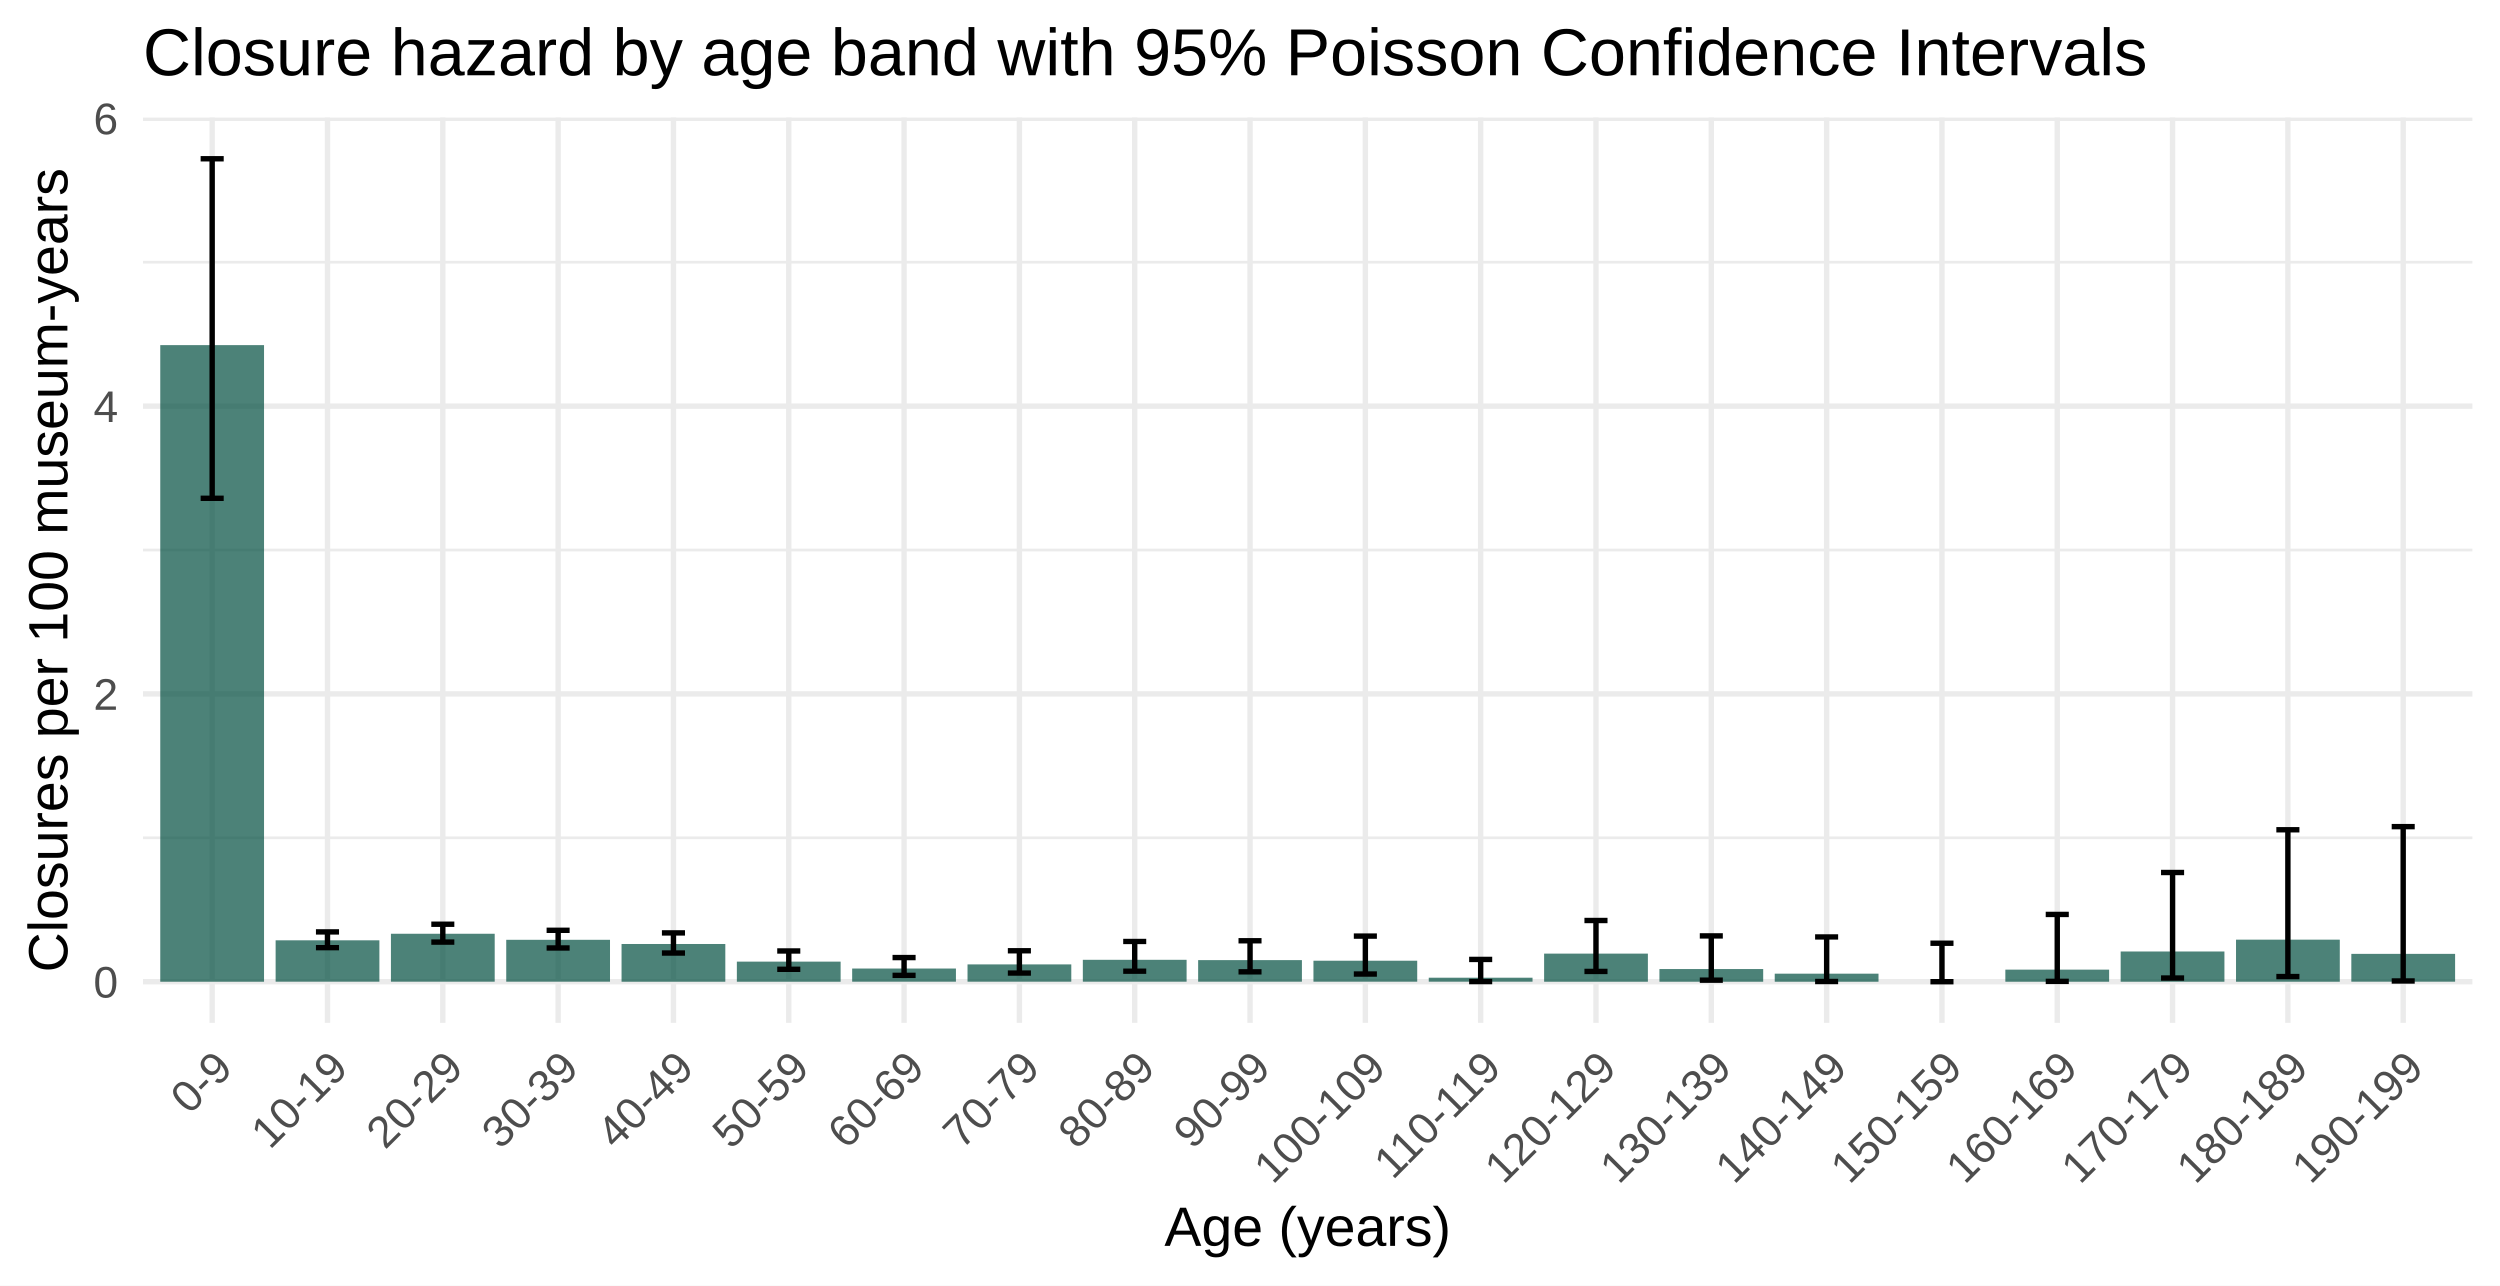
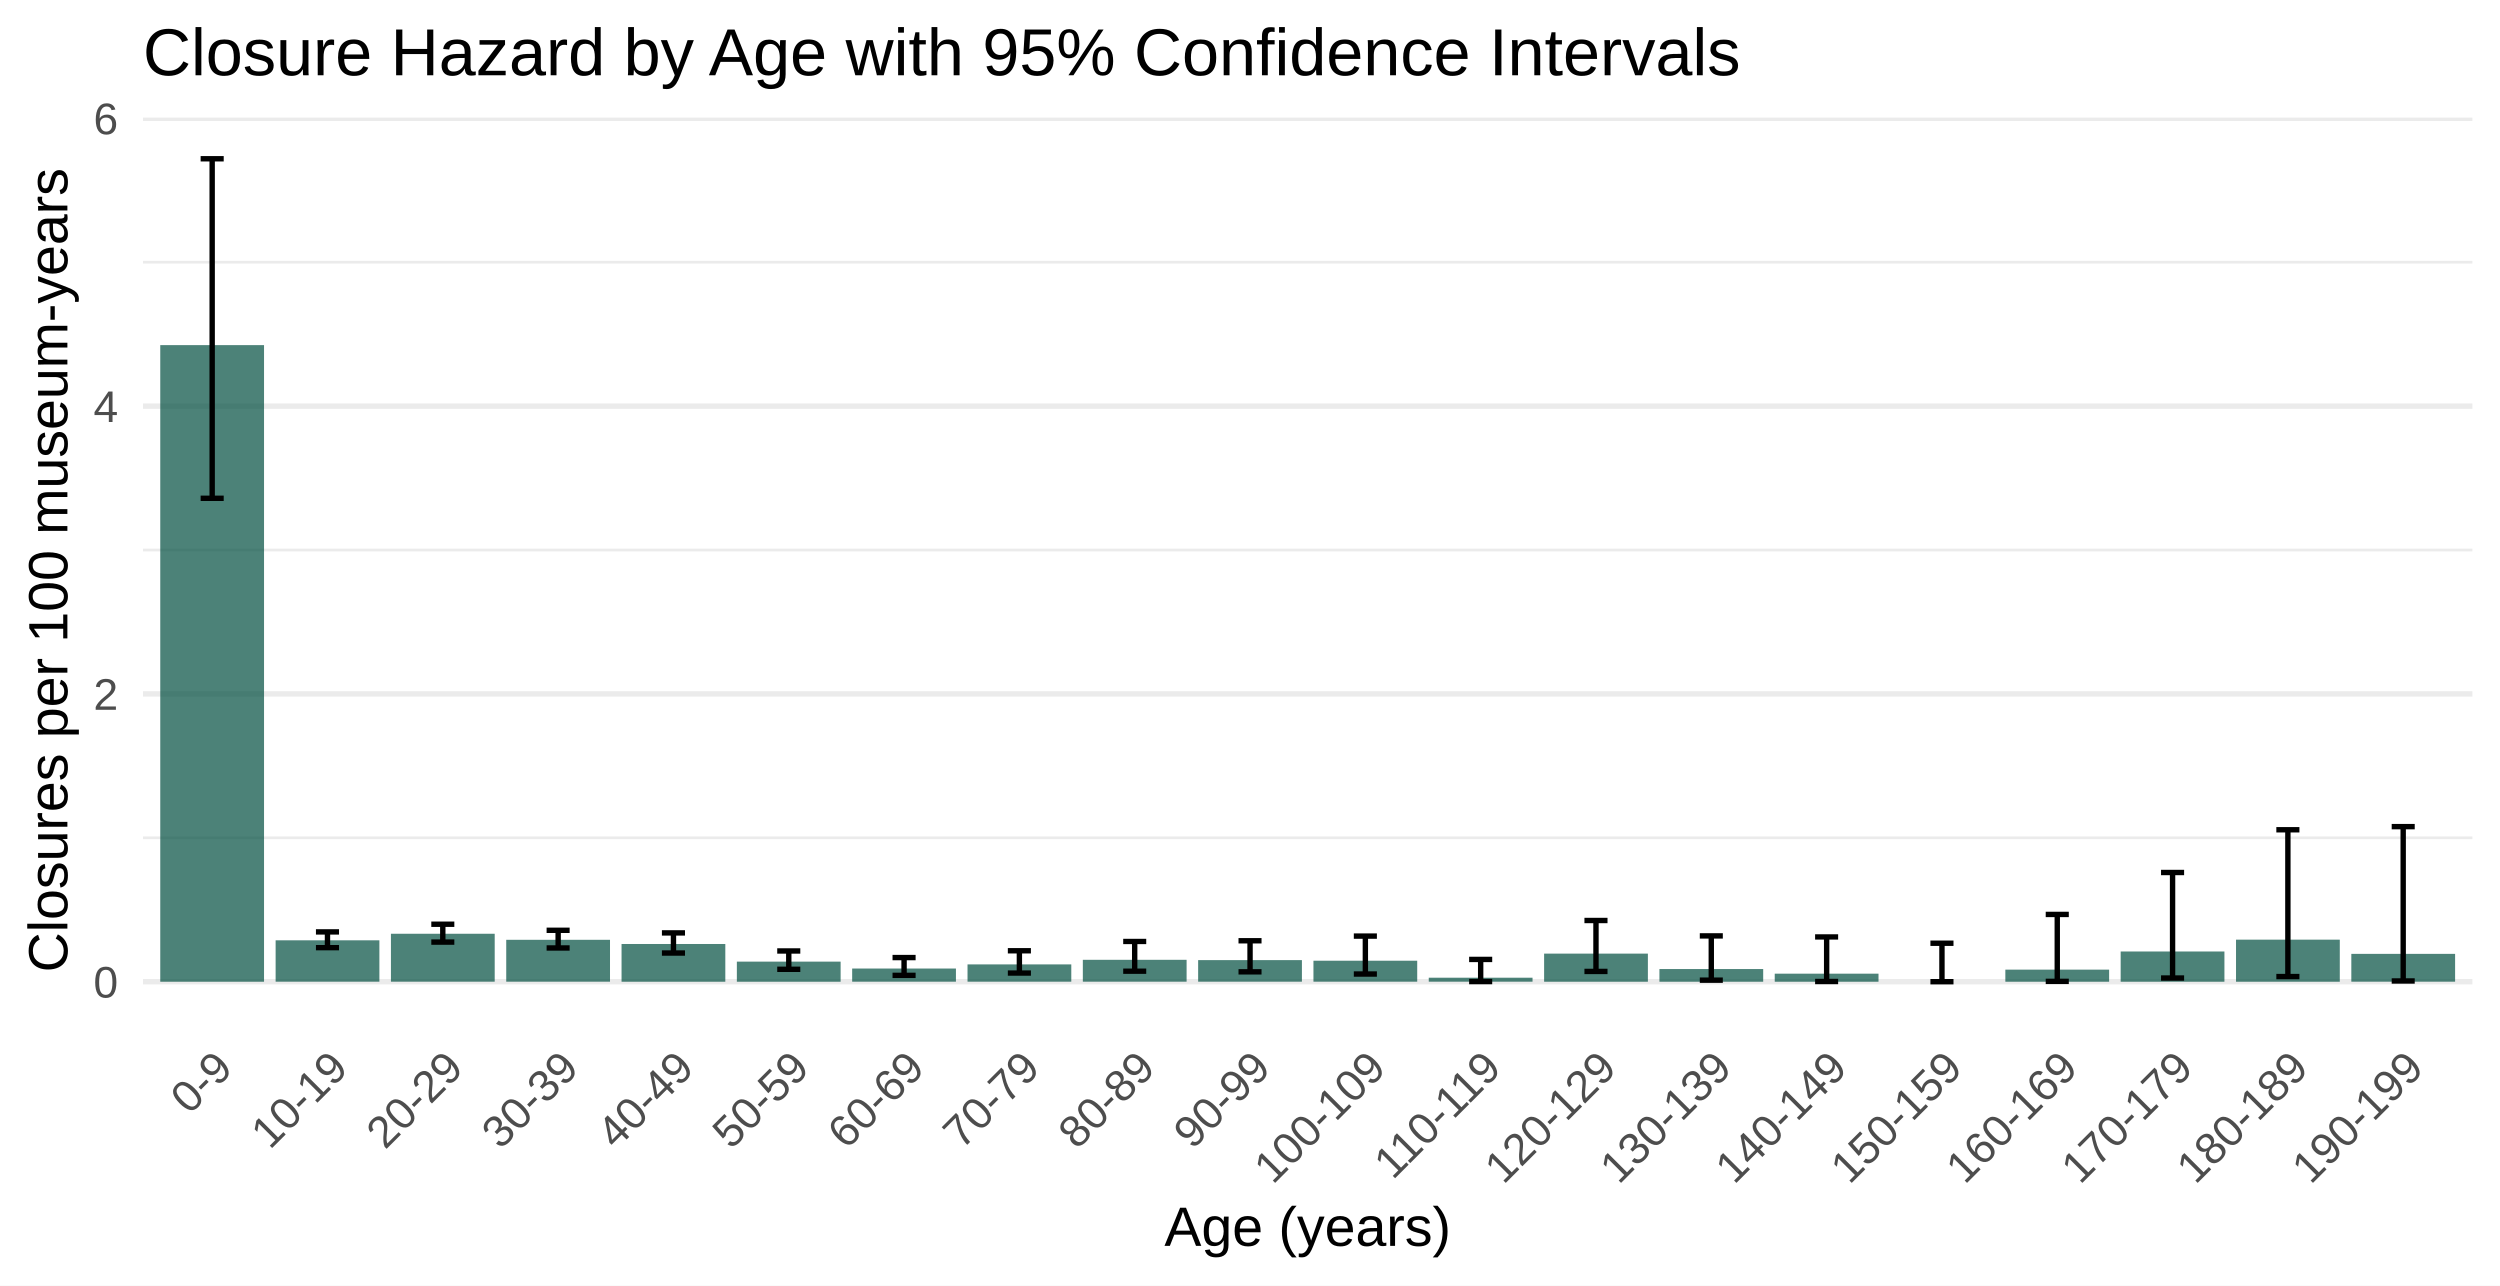
<svg xmlns="http://www.w3.org/2000/svg" class="svglite" width="496.06pt" height="255.12pt" viewBox="0 0 496.06 255.12">
  <defs>
    <style type="text/css">
    .svglite line, .svglite polyline, .svglite polygon, .svglite path, .svglite rect, .svglite circle {
      fill: none;
      stroke: #000000;
      stroke-linecap: round;
      stroke-linejoin: round;
      stroke-miterlimit: 10.00;
    }
    .svglite text {
      white-space: pre;
    }
  </style>
  </defs>
  <rect width="100%" height="100%" style="stroke: none; fill: #FFFFFF;" />
  <defs>
    <clipPath id="cpMC4wMHw0OTYuMDZ8MC4wMHwyNTUuMTI=">
      <rect x="0.00" y="0.00" width="496.06" height="255.12" />
    </clipPath>
  </defs>
  <g clip-path="url(#cpMC4wMHw0OTYuMDZ8MC4wMHwyNTUuMTI=)">
</g>
  <defs>
    <clipPath id="cpMjguMzd8NDkwLjU4fDIzLjM0fDIwMi45Ng==">
      <rect x="28.37" y="23.34" width="462.21" height="179.62" />
    </clipPath>
  </defs>
  <g clip-path="url(#cpMjguMzd8NDkwLjU4fDIzLjM0fDIwMi45Ng==)">
    <polyline points="28.37,166.24 490.58,166.24 " style="stroke-width: 0.53; stroke: #EBEBEB; stroke-linecap: butt;" />
    <polyline points="28.37,109.14 490.58,109.14 " style="stroke-width: 0.53; stroke: #EBEBEB; stroke-linecap: butt;" />
    <polyline points="28.37,52.03 490.58,52.03 " style="stroke-width: 0.53; stroke: #EBEBEB; stroke-linecap: butt;" />
    <polyline points="28.37,194.79 490.58,194.79 " style="stroke-width: 1.07; stroke: #EBEBEB; stroke-linecap: butt;" />
    <polyline points="28.37,137.69 490.58,137.69 " style="stroke-width: 1.07; stroke: #EBEBEB; stroke-linecap: butt;" />
    <polyline points="28.37,80.59 490.58,80.59 " style="stroke-width: 1.07; stroke: #EBEBEB; stroke-linecap: butt;" />
    <polyline points="28.37,23.48 490.58,23.48 " style="stroke-width: 1.07; stroke: #EBEBEB; stroke-linecap: butt;" />
-     <polyline points="42.10,202.96 42.10,23.34 " style="stroke-width: 1.07; stroke: #EBEBEB; stroke-linecap: butt;" />
-     <polyline points="64.98,202.96 64.98,23.34 " style="stroke-width: 1.07; stroke: #EBEBEB; stroke-linecap: butt;" />
-     <polyline points="87.86,202.96 87.86,23.34 " style="stroke-width: 1.07; stroke: #EBEBEB; stroke-linecap: butt;" />
-     <polyline points="110.75,202.96 110.75,23.34 " style="stroke-width: 1.07; stroke: #EBEBEB; stroke-linecap: butt;" />
-     <polyline points="133.63,202.96 133.63,23.34 " style="stroke-width: 1.07; stroke: #EBEBEB; stroke-linecap: butt;" />
-     <polyline points="156.51,202.96 156.51,23.34 " style="stroke-width: 1.07; stroke: #EBEBEB; stroke-linecap: butt;" />
-     <polyline points="179.39,202.96 179.39,23.34 " style="stroke-width: 1.07; stroke: #EBEBEB; stroke-linecap: butt;" />
-     <polyline points="202.27,202.96 202.27,23.34 " style="stroke-width: 1.07; stroke: #EBEBEB; stroke-linecap: butt;" />
-     <polyline points="225.15,202.96 225.15,23.34 " style="stroke-width: 1.07; stroke: #EBEBEB; stroke-linecap: butt;" />
-     <polyline points="248.04,202.96 248.04,23.34 " style="stroke-width: 1.07; stroke: #EBEBEB; stroke-linecap: butt;" />
-     <polyline points="270.92,202.96 270.92,23.34 " style="stroke-width: 1.07; stroke: #EBEBEB; stroke-linecap: butt;" />
-     <polyline points="293.80,202.96 293.80,23.34 " style="stroke-width: 1.07; stroke: #EBEBEB; stroke-linecap: butt;" />
-     <polyline points="316.68,202.96 316.68,23.34 " style="stroke-width: 1.07; stroke: #EBEBEB; stroke-linecap: butt;" />
-     <polyline points="339.56,202.96 339.56,23.34 " style="stroke-width: 1.07; stroke: #EBEBEB; stroke-linecap: butt;" />
-     <polyline points="362.45,202.96 362.45,23.34 " style="stroke-width: 1.07; stroke: #EBEBEB; stroke-linecap: butt;" />
-     <polyline points="385.33,202.96 385.33,23.34 " style="stroke-width: 1.07; stroke: #EBEBEB; stroke-linecap: butt;" />
-     <polyline points="408.21,202.96 408.21,23.34 " style="stroke-width: 1.07; stroke: #EBEBEB; stroke-linecap: butt;" />
-     <polyline points="431.09,202.96 431.09,23.34 " style="stroke-width: 1.07; stroke: #EBEBEB; stroke-linecap: butt;" />
-     <polyline points="453.97,202.96 453.97,23.34 " style="stroke-width: 1.07; stroke: #EBEBEB; stroke-linecap: butt;" />
-     <polyline points="476.85,202.96 476.85,23.34 " style="stroke-width: 1.07; stroke: #EBEBEB; stroke-linecap: butt;" />
    <rect x="31.80" y="68.48" width="20.59" height="126.32" style="stroke-width: 1.07; stroke: none; stroke-linecap: butt; stroke-linejoin: miter; fill: #004D40; fill-opacity: 0.70;" />
    <rect x="54.69" y="186.58" width="20.59" height="8.21" style="stroke-width: 1.07; stroke: none; stroke-linecap: butt; stroke-linejoin: miter; fill: #004D40; fill-opacity: 0.70;" />
    <rect x="77.57" y="185.28" width="20.59" height="9.51" style="stroke-width: 1.07; stroke: none; stroke-linecap: butt; stroke-linejoin: miter; fill: #004D40; fill-opacity: 0.70;" />
    <rect x="100.45" y="186.48" width="20.59" height="8.31" style="stroke-width: 1.07; stroke: none; stroke-linecap: butt; stroke-linejoin: miter; fill: #004D40; fill-opacity: 0.70;" />
    <rect x="123.33" y="187.31" width="20.59" height="7.49" style="stroke-width: 1.07; stroke: none; stroke-linecap: butt; stroke-linejoin: miter; fill: #004D40; fill-opacity: 0.70;" />
    <rect x="146.21" y="190.81" width="20.59" height="3.99" style="stroke-width: 1.07; stroke: none; stroke-linecap: butt; stroke-linejoin: miter; fill: #004D40; fill-opacity: 0.70;" />
    <rect x="169.09" y="192.18" width="20.59" height="2.61" style="stroke-width: 1.07; stroke: none; stroke-linecap: butt; stroke-linejoin: miter; fill: #004D40; fill-opacity: 0.70;" />
    <rect x="191.98" y="191.36" width="20.59" height="3.43" style="stroke-width: 1.07; stroke: none; stroke-linecap: butt; stroke-linejoin: miter; fill: #004D40; fill-opacity: 0.70;" />
    <rect x="214.86" y="190.45" width="20.59" height="4.34" style="stroke-width: 1.07; stroke: none; stroke-linecap: butt; stroke-linejoin: miter; fill: #004D40; fill-opacity: 0.70;" />
    <rect x="237.74" y="190.51" width="20.59" height="4.28" style="stroke-width: 1.07; stroke: none; stroke-linecap: butt; stroke-linejoin: miter; fill: #004D40; fill-opacity: 0.70;" />
    <rect x="260.62" y="190.63" width="20.59" height="4.16" style="stroke-width: 1.07; stroke: none; stroke-linecap: butt; stroke-linejoin: miter; fill: #004D40; fill-opacity: 0.70;" />
    <rect x="283.50" y="194.00" width="20.59" height="0.79" style="stroke-width: 1.07; stroke: none; stroke-linecap: butt; stroke-linejoin: miter; fill: #004D40; fill-opacity: 0.70;" />
    <rect x="306.39" y="189.22" width="20.59" height="5.58" style="stroke-width: 1.07; stroke: none; stroke-linecap: butt; stroke-linejoin: miter; fill: #004D40; fill-opacity: 0.70;" />
    <rect x="329.27" y="192.28" width="20.59" height="2.52" style="stroke-width: 1.07; stroke: none; stroke-linecap: butt; stroke-linejoin: miter; fill: #004D40; fill-opacity: 0.70;" />
    <rect x="352.15" y="193.20" width="20.59" height="1.60" style="stroke-width: 1.07; stroke: none; stroke-linecap: butt; stroke-linejoin: miter; fill: #004D40; fill-opacity: 0.70;" />
    <rect x="375.03" y="194.79" width="20.59" height="0.00" style="stroke-width: 1.07; stroke: none; stroke-linecap: butt; stroke-linejoin: miter; fill: #004D40; fill-opacity: 0.70;" />
    <rect x="397.91" y="192.40" width="20.59" height="2.40" style="stroke-width: 1.07; stroke: none; stroke-linecap: butt; stroke-linejoin: miter; fill: #004D40; fill-opacity: 0.70;" />
    <rect x="420.79" y="188.80" width="20.59" height="6.00" style="stroke-width: 1.07; stroke: none; stroke-linecap: butt; stroke-linejoin: miter; fill: #004D40; fill-opacity: 0.70;" />
    <rect x="443.68" y="186.45" width="20.59" height="8.35" style="stroke-width: 1.07; stroke: none; stroke-linecap: butt; stroke-linejoin: miter; fill: #004D40; fill-opacity: 0.70;" />
    <rect x="466.56" y="189.27" width="20.59" height="5.52" style="stroke-width: 1.07; stroke: none; stroke-linecap: butt; stroke-linejoin: miter; fill: #004D40; fill-opacity: 0.70;" />
    <polyline points="39.81,31.50 44.39,31.50 " style="stroke-width: 1.07; stroke-linecap: butt;" />
    <polyline points="42.10,31.50 42.10,98.88 " style="stroke-width: 1.07; stroke-linecap: butt;" />
    <polyline points="39.81,98.88 44.39,98.88 " style="stroke-width: 1.07; stroke-linecap: butt;" />
    <polyline points="62.69,184.91 67.27,184.91 " style="stroke-width: 1.07; stroke-linecap: butt;" />
    <polyline points="64.98,184.91 64.98,188.04 " style="stroke-width: 1.07; stroke-linecap: butt;" />
    <polyline points="62.69,188.04 67.27,188.04 " style="stroke-width: 1.07; stroke-linecap: butt;" />
    <polyline points="85.58,183.39 90.15,183.39 " style="stroke-width: 1.07; stroke-linecap: butt;" />
    <polyline points="87.86,183.39 87.86,186.94 " style="stroke-width: 1.07; stroke-linecap: butt;" />
    <polyline points="85.58,186.94 90.15,186.94 " style="stroke-width: 1.07; stroke-linecap: butt;" />
    <polyline points="108.46,184.59 113.03,184.59 " style="stroke-width: 1.07; stroke-linecap: butt;" />
    <polyline points="110.75,184.59 110.75,188.10 " style="stroke-width: 1.07; stroke-linecap: butt;" />
    <polyline points="108.46,188.10 113.03,188.10 " style="stroke-width: 1.07; stroke-linecap: butt;" />
    <polyline points="131.34,185.11 135.92,185.11 " style="stroke-width: 1.07; stroke-linecap: butt;" />
    <polyline points="133.63,185.11 133.63,189.11 " style="stroke-width: 1.07; stroke-linecap: butt;" />
    <polyline points="131.34,189.11 135.92,189.11 " style="stroke-width: 1.07; stroke-linecap: butt;" />
    <polyline points="154.22,188.70 158.80,188.70 " style="stroke-width: 1.07; stroke-linecap: butt;" />
    <polyline points="156.51,188.70 156.51,192.33 " style="stroke-width: 1.07; stroke-linecap: butt;" />
    <polyline points="154.22,192.33 158.80,192.33 " style="stroke-width: 1.07; stroke-linecap: butt;" />
    <polyline points="177.10,190.00 181.68,190.00 " style="stroke-width: 1.07; stroke-linecap: butt;" />
    <polyline points="179.39,190.00 179.39,193.54 " style="stroke-width: 1.07; stroke-linecap: butt;" />
    <polyline points="177.10,193.54 181.68,193.54 " style="stroke-width: 1.07; stroke-linecap: butt;" />
    <polyline points="199.98,188.66 204.56,188.66 " style="stroke-width: 1.07; stroke-linecap: butt;" />
    <polyline points="202.27,188.66 202.27,193.08 " style="stroke-width: 1.07; stroke-linecap: butt;" />
    <polyline points="199.98,193.08 204.56,193.08 " style="stroke-width: 1.07; stroke-linecap: butt;" />
    <polyline points="222.87,186.81 227.44,186.81 " style="stroke-width: 1.07; stroke-linecap: butt;" />
    <polyline points="225.15,186.81 225.15,192.71 " style="stroke-width: 1.07; stroke-linecap: butt;" />
    <polyline points="222.87,192.71 227.44,192.71 " style="stroke-width: 1.07; stroke-linecap: butt;" />
    <polyline points="245.75,186.67 250.32,186.67 " style="stroke-width: 1.07; stroke-linecap: butt;" />
    <polyline points="248.04,186.67 248.04,192.84 " style="stroke-width: 1.07; stroke-linecap: butt;" />
    <polyline points="245.75,192.84 250.32,192.84 " style="stroke-width: 1.07; stroke-linecap: butt;" />
    <polyline points="268.63,185.74 273.21,185.74 " style="stroke-width: 1.07; stroke-linecap: butt;" />
    <polyline points="270.92,185.74 270.92,193.27 " style="stroke-width: 1.07; stroke-linecap: butt;" />
    <polyline points="268.63,193.27 273.21,193.27 " style="stroke-width: 1.07; stroke-linecap: butt;" />
    <polyline points="291.51,190.38 296.09,190.38 " style="stroke-width: 1.07; stroke-linecap: butt;" />
    <polyline points="293.80,190.38 293.80,194.77 " style="stroke-width: 1.07; stroke-linecap: butt;" />
    <polyline points="291.51,194.77 296.09,194.77 " style="stroke-width: 1.07; stroke-linecap: butt;" />
    <polyline points="314.39,182.65 318.97,182.65 " style="stroke-width: 1.07; stroke-linecap: butt;" />
    <polyline points="316.68,182.65 316.68,192.75 " style="stroke-width: 1.07; stroke-linecap: butt;" />
    <polyline points="314.39,192.75 318.97,192.75 " style="stroke-width: 1.07; stroke-linecap: butt;" />
    <polyline points="337.28,185.70 341.85,185.70 " style="stroke-width: 1.07; stroke-linecap: butt;" />
    <polyline points="339.56,185.70 339.56,194.49 " style="stroke-width: 1.07; stroke-linecap: butt;" />
    <polyline points="337.28,194.49 341.85,194.49 " style="stroke-width: 1.07; stroke-linecap: butt;" />
    <polyline points="360.16,185.91 364.73,185.91 " style="stroke-width: 1.07; stroke-linecap: butt;" />
    <polyline points="362.45,185.91 362.45,194.75 " style="stroke-width: 1.07; stroke-linecap: butt;" />
    <polyline points="360.16,194.75 364.73,194.75 " style="stroke-width: 1.07; stroke-linecap: butt;" />
    <polyline points="383.04,187.16 387.62,187.16 " style="stroke-width: 1.07; stroke-linecap: butt;" />
    <polyline points="385.33,187.16 385.33,194.79 " style="stroke-width: 1.07; stroke-linecap: butt;" />
    <polyline points="383.04,194.79 387.62,194.79 " style="stroke-width: 1.07; stroke-linecap: butt;" />
    <polyline points="405.92,181.45 410.50,181.45 " style="stroke-width: 1.07; stroke-linecap: butt;" />
    <polyline points="408.21,181.45 408.21,194.73 " style="stroke-width: 1.07; stroke-linecap: butt;" />
    <polyline points="405.92,194.73 410.50,194.73 " style="stroke-width: 1.07; stroke-linecap: butt;" />
    <polyline points="428.80,173.13 433.38,173.13 " style="stroke-width: 1.07; stroke-linecap: butt;" />
    <polyline points="431.09,173.13 431.09,194.07 " style="stroke-width: 1.07; stroke-linecap: butt;" />
    <polyline points="428.80,194.07 433.38,194.07 " style="stroke-width: 1.07; stroke-linecap: butt;" />
    <polyline points="451.68,164.64 456.26,164.64 " style="stroke-width: 1.07; stroke-linecap: butt;" />
    <polyline points="453.97,164.64 453.97,193.78 " style="stroke-width: 1.07; stroke-linecap: butt;" />
    <polyline points="451.68,193.78 456.26,193.78 " style="stroke-width: 1.07; stroke-linecap: butt;" />
    <polyline points="474.57,164.02 479.14,164.02 " style="stroke-width: 1.07; stroke-linecap: butt;" />
    <polyline points="476.85,164.02 476.85,194.65 " style="stroke-width: 1.07; stroke-linecap: butt;" />
    <polyline points="474.57,194.65 479.14,194.65 " style="stroke-width: 1.07; stroke-linecap: butt;" />
  </g>
  <g clip-path="url(#cpMC4wMHw0OTYuMDZ8MC4wMHwyNTUuMTI=)">
    <text x="23.44" y="197.95" text-anchor="end" style="font-size: 8.80px;fill: #4D4D4D; font-family: &quot;Arial&quot;;" textLength="4.90px" lengthAdjust="spacingAndGlyphs">0</text>
    <text x="23.44" y="140.84" text-anchor="end" style="font-size: 8.80px;fill: #4D4D4D; font-family: &quot;Arial&quot;;" textLength="4.90px" lengthAdjust="spacingAndGlyphs">2</text>
    <text x="23.44" y="83.74" text-anchor="end" style="font-size: 8.80px;fill: #4D4D4D; font-family: &quot;Arial&quot;;" textLength="4.90px" lengthAdjust="spacingAndGlyphs">4</text>
    <text x="23.44" y="26.64" text-anchor="end" style="font-size: 8.80px;fill: #4D4D4D; font-family: &quot;Arial&quot;;" textLength="4.90px" lengthAdjust="spacingAndGlyphs">6</text>
    <text transform="translate(46.56,212.35) rotate(-45)" text-anchor="end" style="font-size: 8.80px;fill: #4D4D4D; font-family: &quot;Arial&quot;;" textLength="12.72px" lengthAdjust="spacingAndGlyphs">0-9</text>
    <text transform="translate(69.44,212.35) rotate(-45)" text-anchor="end" style="font-size: 8.80px;fill: #4D4D4D; font-family: &quot;Arial&quot;;" textLength="22.51px" lengthAdjust="spacingAndGlyphs">10-19</text>
    <text transform="translate(92.32,212.35) rotate(-45)" text-anchor="end" style="font-size: 8.80px;fill: #4D4D4D; font-family: &quot;Arial&quot;;" textLength="22.51px" lengthAdjust="spacingAndGlyphs">20-29</text>
    <text transform="translate(115.21,212.35) rotate(-45)" text-anchor="end" style="font-size: 8.80px;fill: #4D4D4D; font-family: &quot;Arial&quot;;" textLength="22.51px" lengthAdjust="spacingAndGlyphs">30-39</text>
    <text transform="translate(138.09,212.35) rotate(-45)" text-anchor="end" style="font-size: 8.80px;fill: #4D4D4D; font-family: &quot;Arial&quot;;" textLength="22.51px" lengthAdjust="spacingAndGlyphs">40-49</text>
    <text transform="translate(160.97,212.35) rotate(-45)" text-anchor="end" style="font-size: 8.80px;fill: #4D4D4D; font-family: &quot;Arial&quot;;" textLength="22.51px" lengthAdjust="spacingAndGlyphs">50-59</text>
    <text transform="translate(183.85,212.35) rotate(-45)" text-anchor="end" style="font-size: 8.80px;fill: #4D4D4D; font-family: &quot;Arial&quot;;" textLength="22.51px" lengthAdjust="spacingAndGlyphs">60-69</text>
    <text transform="translate(206.73,212.35) rotate(-45)" text-anchor="end" style="font-size: 8.80px;fill: #4D4D4D; font-family: &quot;Arial&quot;;" textLength="22.51px" lengthAdjust="spacingAndGlyphs">70-79</text>
    <text transform="translate(229.61,212.35) rotate(-45)" text-anchor="end" style="font-size: 8.80px;fill: #4D4D4D; font-family: &quot;Arial&quot;;" textLength="22.51px" lengthAdjust="spacingAndGlyphs">80-89</text>
    <text transform="translate(252.50,212.35) rotate(-45)" text-anchor="end" style="font-size: 8.80px;fill: #4D4D4D; font-family: &quot;Arial&quot;;" textLength="22.51px" lengthAdjust="spacingAndGlyphs">90-99</text>
    <text transform="translate(275.38,212.35) rotate(-45)" text-anchor="end" style="font-size: 8.80px;fill: #4D4D4D; font-family: &quot;Arial&quot;;" textLength="32.31px" lengthAdjust="spacingAndGlyphs">100-109</text>
    <text transform="translate(298.26,212.35) rotate(-45)" text-anchor="end" style="font-size: 8.80px;fill: #4D4D4D; font-family: &quot;Arial&quot;;" textLength="32.31px" lengthAdjust="spacingAndGlyphs">110-119</text>
    <text transform="translate(321.14,212.35) rotate(-45)" text-anchor="end" style="font-size: 8.80px;fill: #4D4D4D; font-family: &quot;Arial&quot;;" textLength="32.31px" lengthAdjust="spacingAndGlyphs">120-129</text>
    <text transform="translate(344.02,212.35) rotate(-45)" text-anchor="end" style="font-size: 8.80px;fill: #4D4D4D; font-family: &quot;Arial&quot;;" textLength="32.31px" lengthAdjust="spacingAndGlyphs">130-139</text>
    <text transform="translate(366.91,212.35) rotate(-45)" text-anchor="end" style="font-size: 8.80px;fill: #4D4D4D; font-family: &quot;Arial&quot;;" textLength="32.31px" lengthAdjust="spacingAndGlyphs">140-149</text>
    <text transform="translate(389.79,212.35) rotate(-45)" text-anchor="end" style="font-size: 8.80px;fill: #4D4D4D; font-family: &quot;Arial&quot;;" textLength="32.31px" lengthAdjust="spacingAndGlyphs">150-159</text>
    <text transform="translate(412.67,212.35) rotate(-45)" text-anchor="end" style="font-size: 8.80px;fill: #4D4D4D; font-family: &quot;Arial&quot;;" textLength="32.31px" lengthAdjust="spacingAndGlyphs">160-169</text>
    <text transform="translate(435.55,212.35) rotate(-45)" text-anchor="end" style="font-size: 8.80px;fill: #4D4D4D; font-family: &quot;Arial&quot;;" textLength="32.31px" lengthAdjust="spacingAndGlyphs">170-179</text>
    <text transform="translate(458.43,212.35) rotate(-45)" text-anchor="end" style="font-size: 8.80px;fill: #4D4D4D; font-family: &quot;Arial&quot;;" textLength="32.31px" lengthAdjust="spacingAndGlyphs">180-189</text>
    <text transform="translate(481.31,212.35) rotate(-45)" text-anchor="end" style="font-size: 8.80px;fill: #4D4D4D; font-family: &quot;Arial&quot;;" textLength="32.31px" lengthAdjust="spacingAndGlyphs">190-199</text>
    <text x="259.48" y="247.21" text-anchor="middle" style="font-size: 11.00px; font-family: &quot;Arial&quot;;" textLength="56.87px" lengthAdjust="spacingAndGlyphs">Age (years)</text>
    <text transform="translate(13.37,113.15) rotate(-90)" text-anchor="middle" style="font-size: 11.00px; font-family: &quot;Arial&quot;;" textLength="159.60px" lengthAdjust="spacingAndGlyphs">Closures per 100 museum-years</text>
-     <text x="28.37" y="14.94" style="font-size: 13.20px; font-family: &quot;Arial&quot;;" textLength="397.44px" lengthAdjust="spacingAndGlyphs">Closure hazard by age band with 95% Poisson Confidence Intervals</text>
+     <text x="28.37" y="14.94" style="font-size: 13.20px; font-family: &quot;Arial&quot;;" textLength="317.48px" lengthAdjust="spacingAndGlyphs">Closure Hazard by Age with 95% Confidence Intervals</text>
  </g>
</svg>
